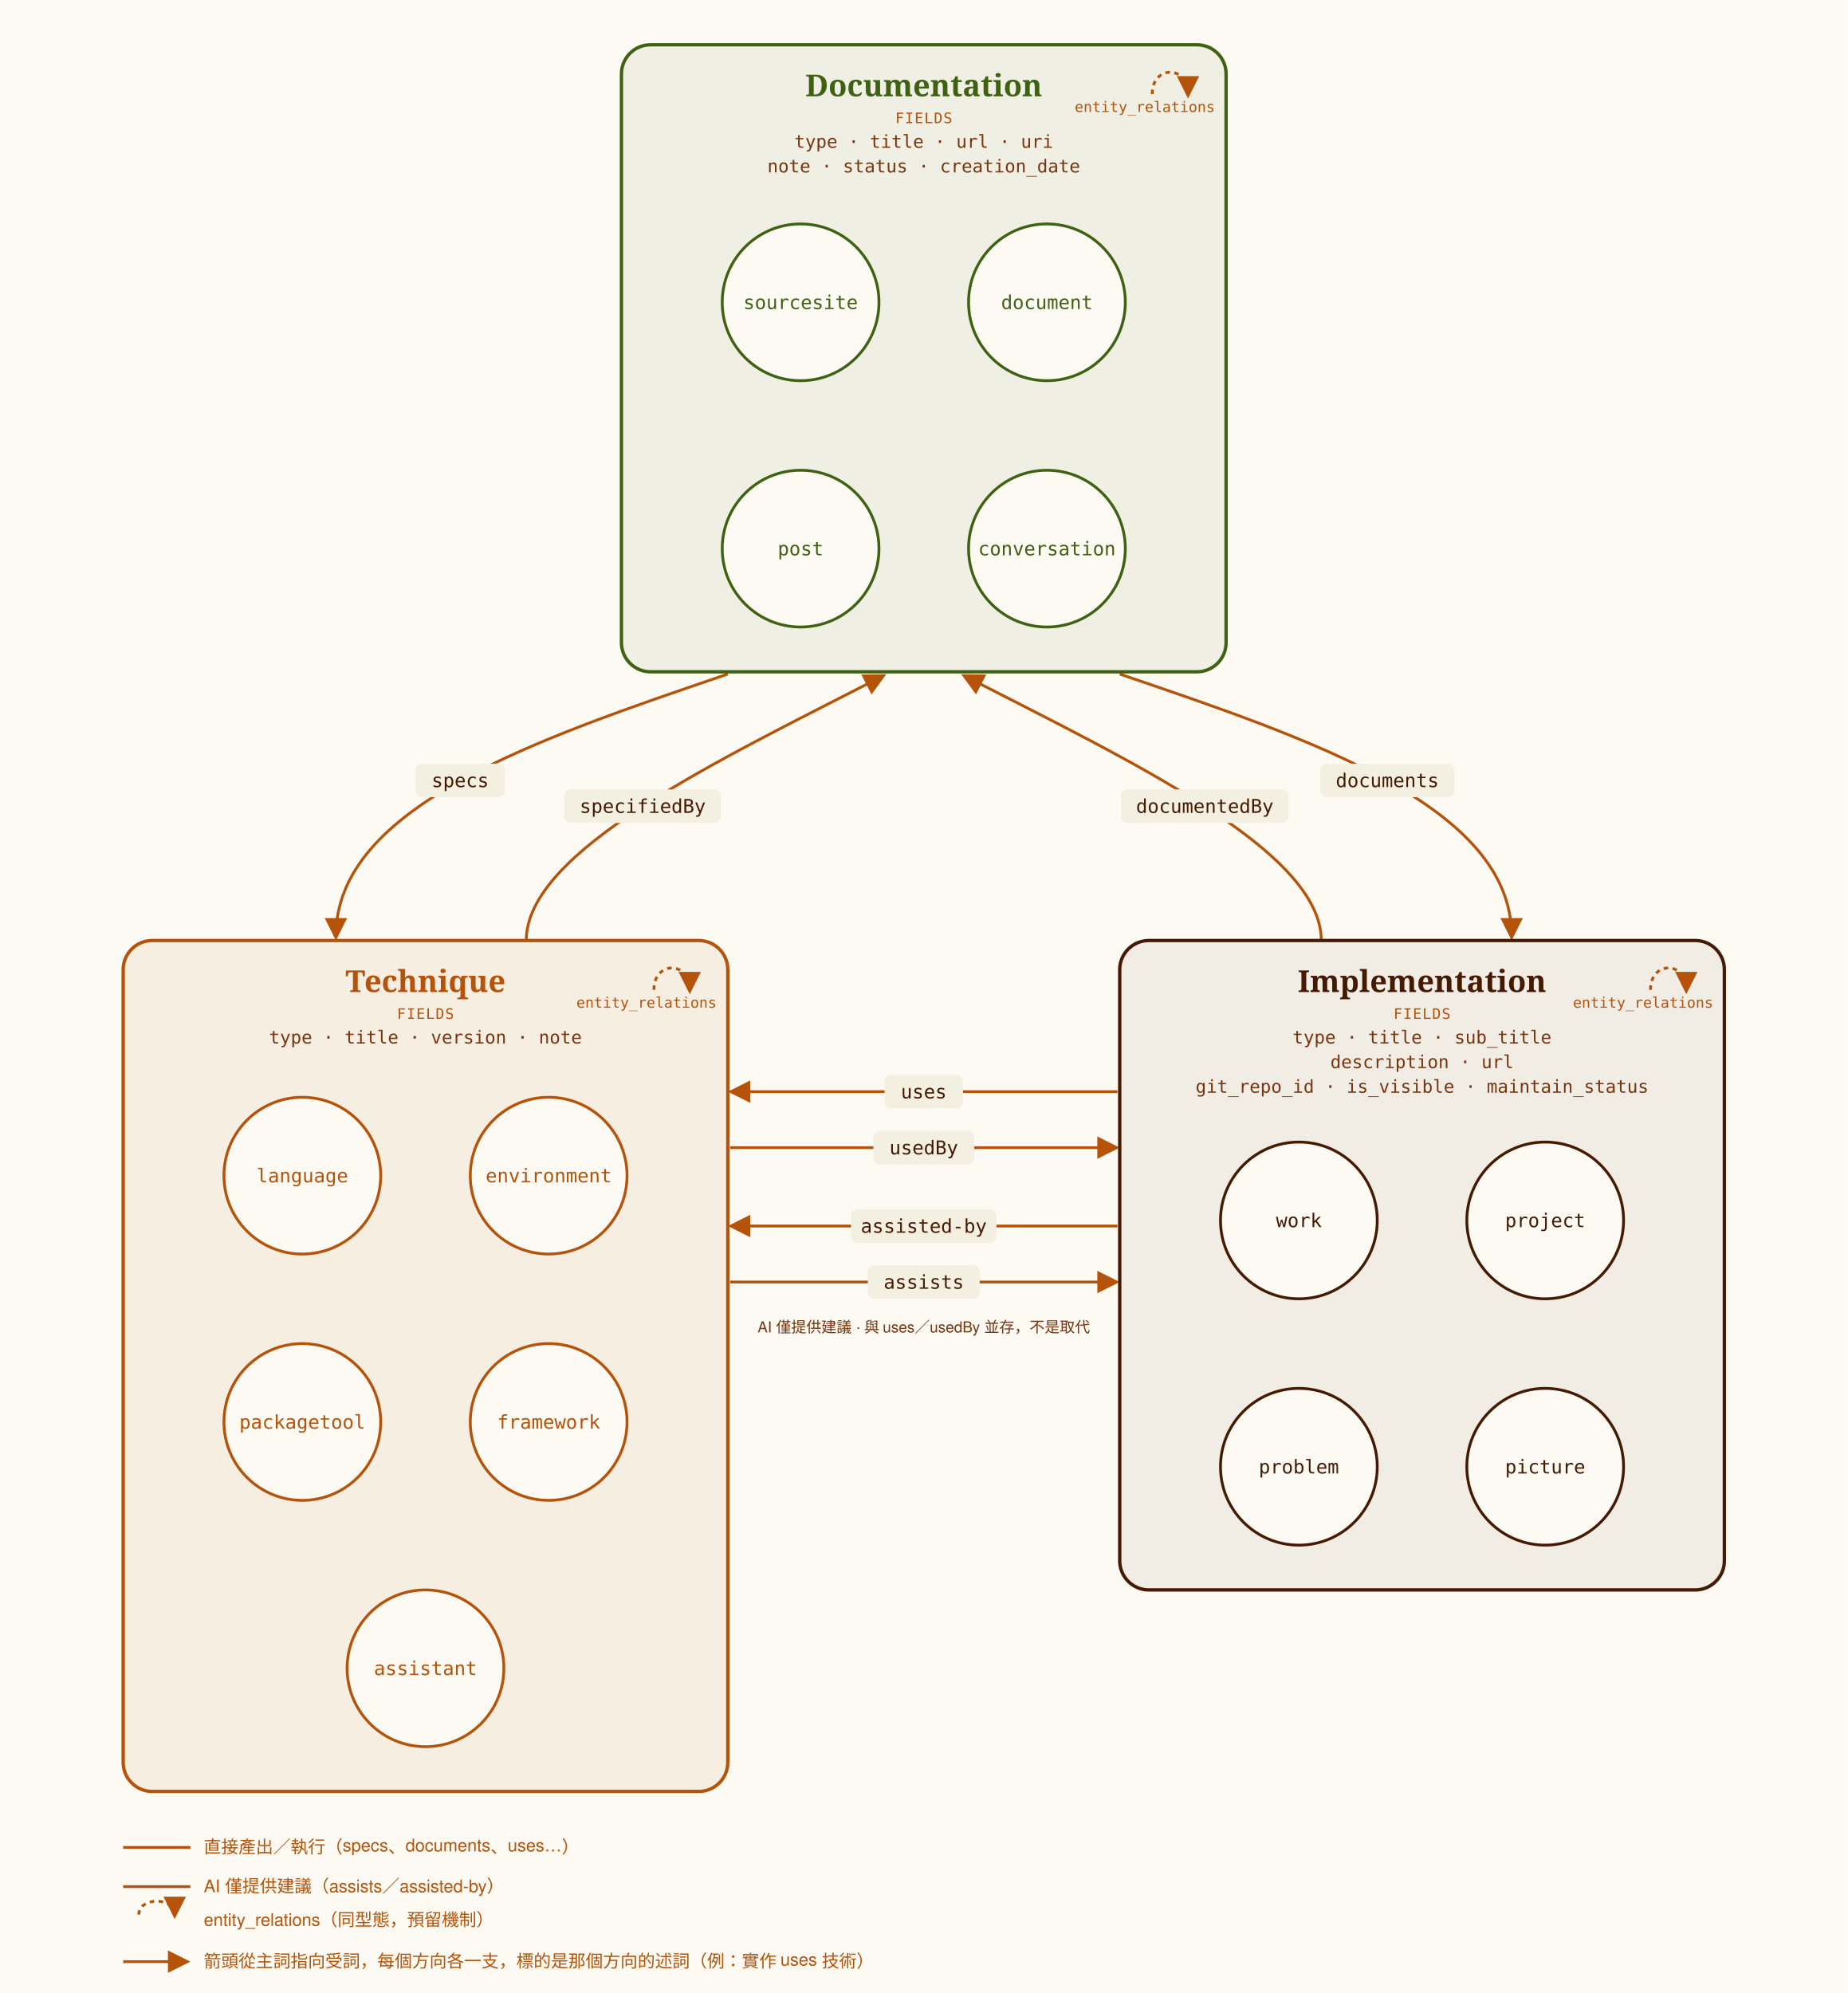
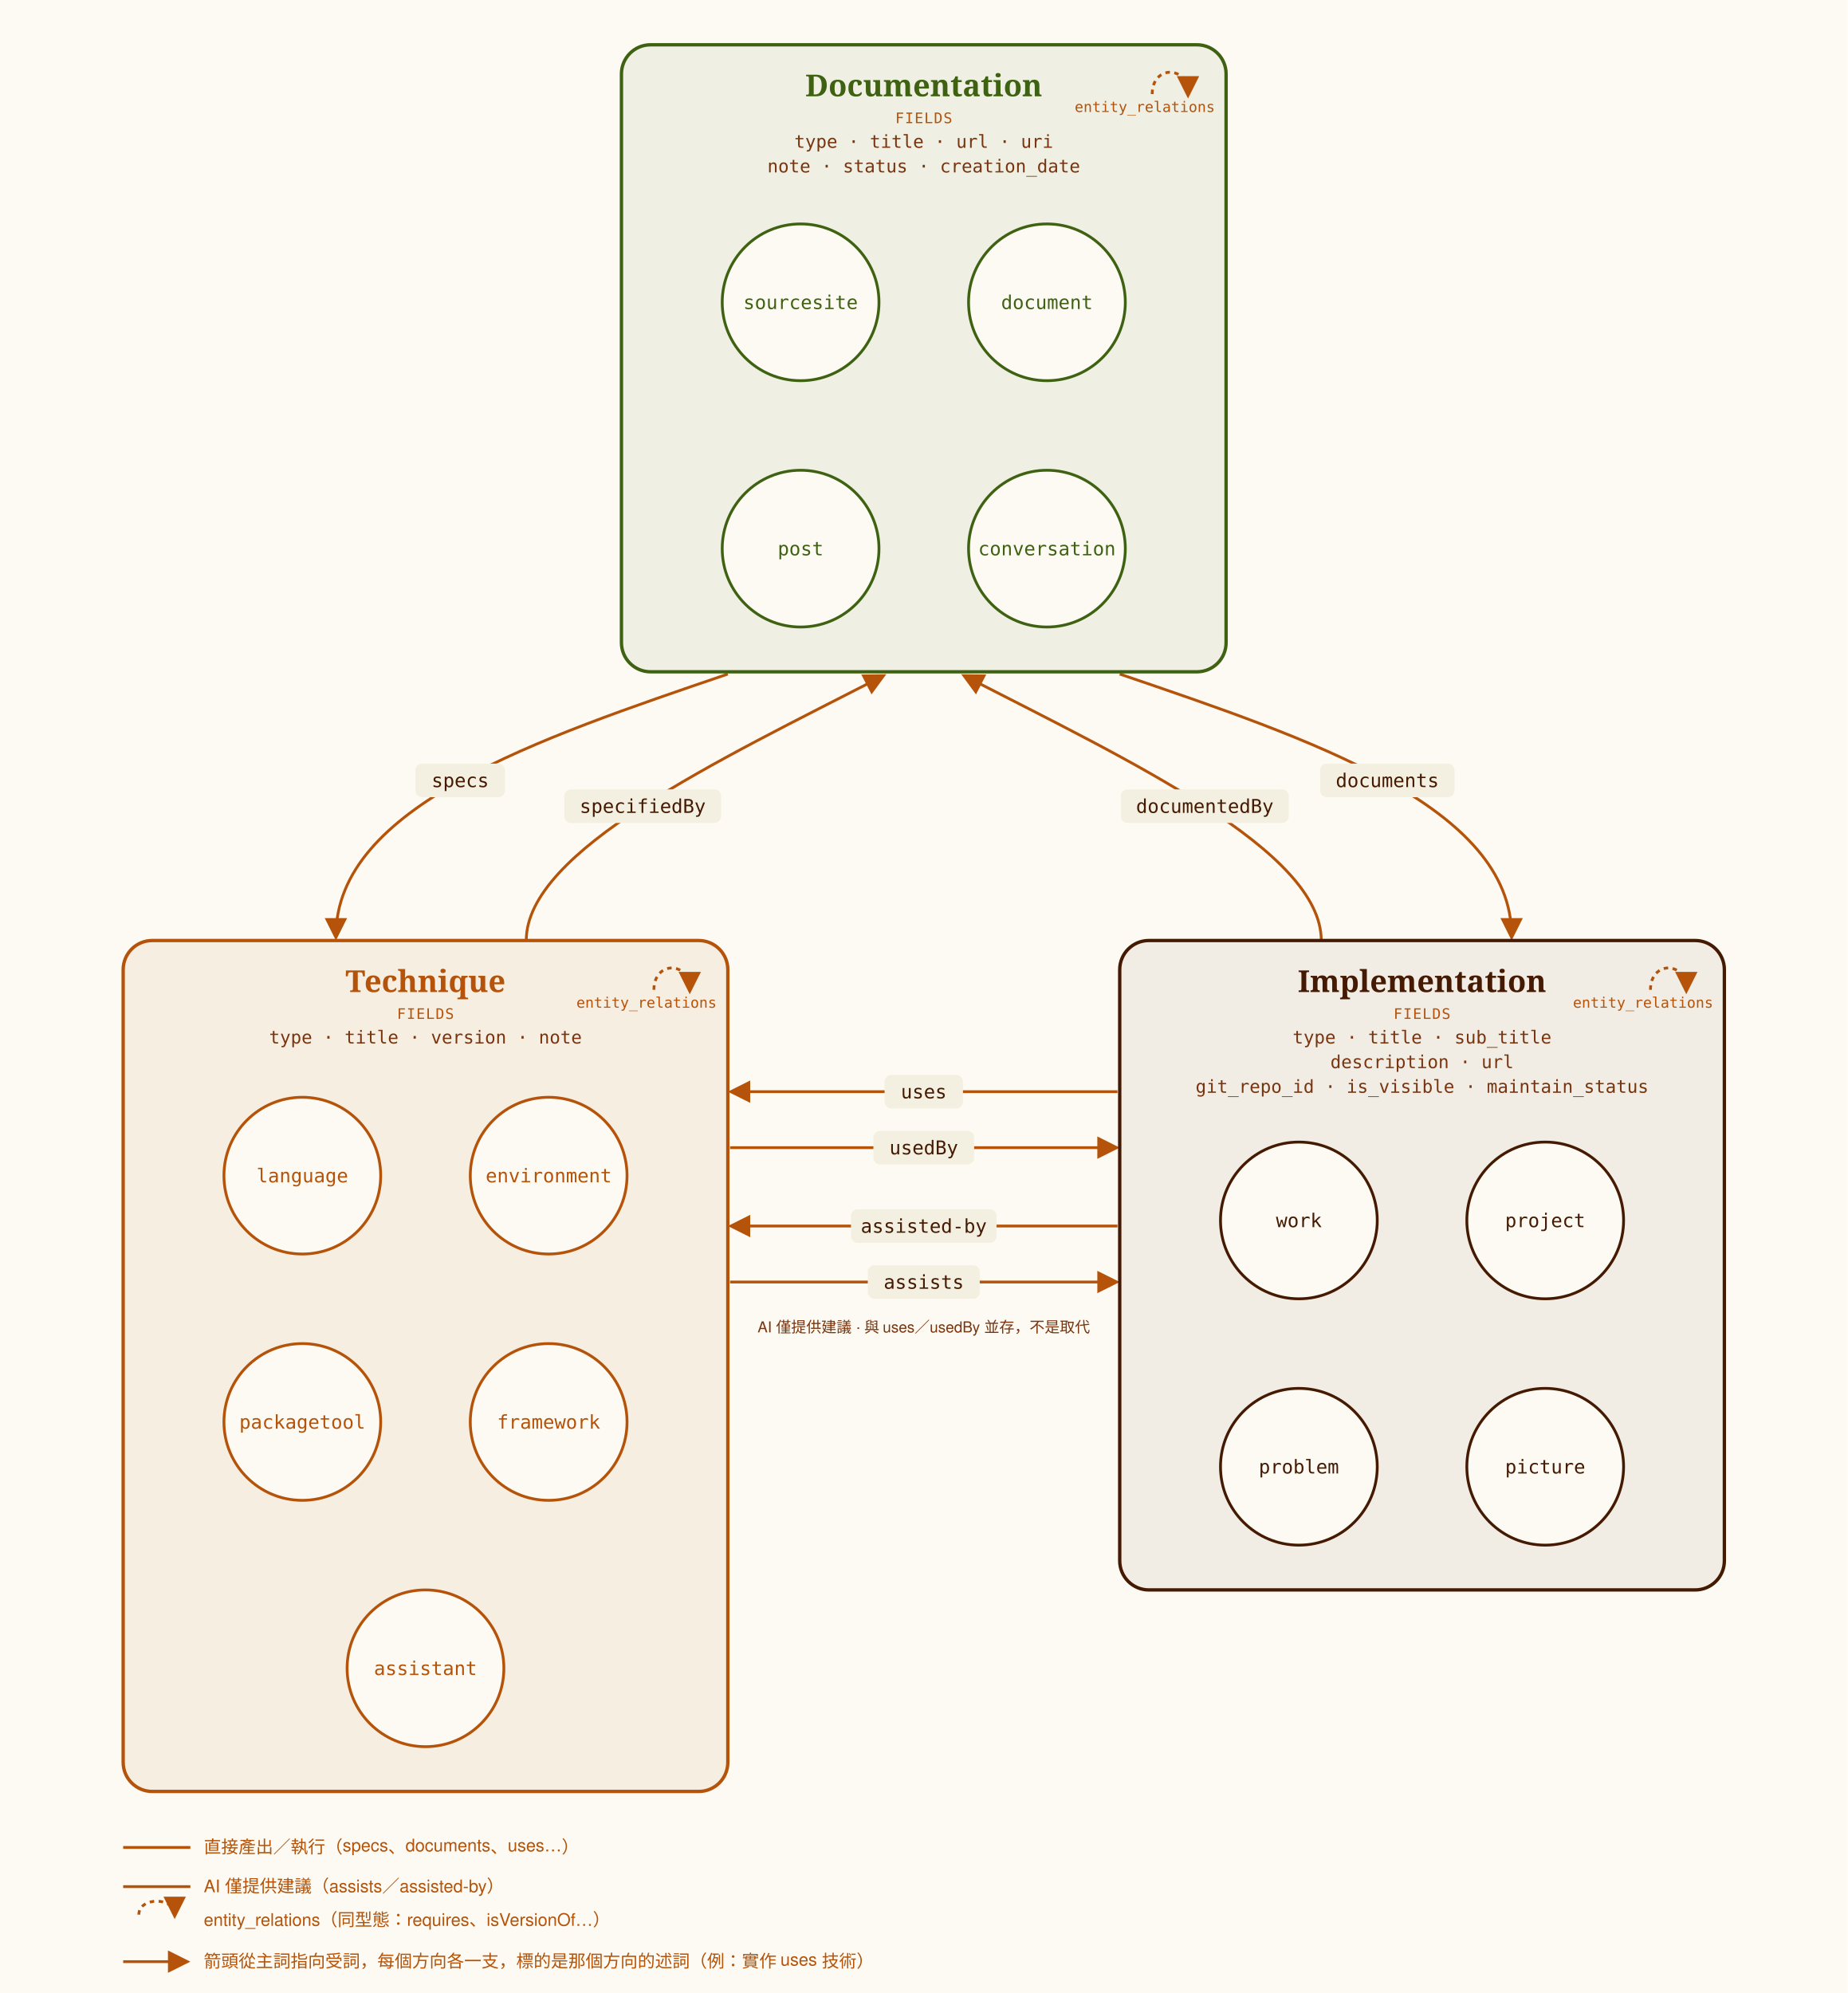
- <svg xmlns="http://www.w3.org/2000/svg" viewBox="0 0 1650 1780" width="1650" height="1780" role="img" aria-label="Documentation、Technique、Implementation 三個大類，各自底下有子類（Documentation 下有 sourcesite、document、post、conversation；Technique 下有 language、environment、packagetool、framework、assistant；Implementation 下有 work、project、problem、picture）。每個方向各一支單向箭頭，從主詞指向受詞：Documentation specs Technique、Technique specifiedBy Documentation；Documentation documents Implementation、Implementation documentedBy Documentation；Implementation uses Technique、Technique usedBy Implementation，代表技術或 AI 直接產出、執行成果；Implementation assisted-by Technique、Technique assists Implementation，代表 AI 只提供建議，與 uses／usedBy 並存的平輩謂語。三個大類各自右上角都標了 entity_relations 的小迴圈，代表這個 Model 也能透過 entity_relations 表跟自己同型態的另一筆紀錄建立關聯，這是目前預留、尚未 seed 具體謂語的機制。每條線在紀錄層級都掛著 relation_id，回指某一筆 Relation。">
+ <svg xmlns="http://www.w3.org/2000/svg" viewBox="0 0 1650 1780" width="1650" height="1780" role="img" aria-label="Documentation、Technique、Implementation 三個大類，各自底下有子類（Documentation 下有 sourcesite、document、post、conversation；Technique 下有 language、environment、packagetool、framework、assistant；Implementation 下有 work、project、problem、picture）。每個方向各一支單向箭頭，從主詞指向受詞：Documentation specs Technique、Technique specifiedBy Documentation；Documentation documents Implementation、Implementation documentedBy Documentation；Implementation uses Technique、Technique usedBy Implementation，代表技術或 AI 直接產出、執行成果；Implementation assisted-by Technique、Technique assists Implementation，代表 AI 只提供建議，與 uses／usedBy 並存的平輩謂語。三個大類各自右上角都標了 entity_relations 的小迴圈，代表這個 Model 也能透過 entity_relations 表跟自己同型態的另一筆紀錄建立關聯，例如 Technique 的 requires（框架需要語言）與 isVersionOf／hasVersion（Vue 3 是 Vue 的一個版本，2026-09-30 加入）。每條線在紀錄層級都掛著 relation_id，回指某一筆 Relation。">
  <style>
    text { font-family: Georgia, "Noto Serif TC", serif; }
    .box-doc  { fill: rgba(63,98,18,0.07);  stroke: #3f6212; }
    .box-tech { fill: rgba(180,83,9,0.07); stroke: #b45309; }
    .box-impl { fill: rgba(69,26,3,0.06); stroke: #451a03; }
    .title-doc  { fill: #3f6212; }
    .title-tech { fill: #b45309; }
    .title-impl { fill: #451a03; }
    .node       { fill: #fcfaf2; stroke-width: 2.5; }
    .node-doc   { stroke: #3f6212; }
    .node-tech  { stroke: #b45309; }
    .node-impl  { stroke: #451a03; }
    .node-label { font-family: "SFMono-Regular", Consolas, Menlo, monospace; font-size: 17px; font-weight: 500; text-anchor: middle; }
    .label-doc  { fill: #3f6212; }
    .label-tech { fill: #b45309; }
    .label-impl { fill: #451a03; }
    .title-text { font-family: Georgia, "Noto Serif TC", serif; font-weight: 700; font-size: 27px; text-anchor: middle; }
    .field-list { font-family: "SFMono-Regular", Consolas, Menlo, monospace; font-size: 16px; fill: #78350f; text-anchor: middle; }
    .field-head { font-family: "SFMono-Regular", Consolas, Menlo, monospace; font-size: 13px; fill: #b45309; letter-spacing: 0.06em; text-anchor: middle; }
    .edge        { fill: none; stroke: #b45309; stroke-width: 2.5; }
    .edge-assist { fill: none; stroke: #b45309; stroke-width: 2.5; }
    .edge-label  { font-family: "SFMono-Regular", Consolas, Menlo, monospace; font-size: 17px; font-weight: 500; text-anchor: middle; fill: #451a03; }
    .edge-label-bg { fill: #f4f0e1; }
    .meta-text  { font-family: Helvetica, Arial, "Noto Sans TC", sans-serif; font-size: 16px; fill: #78350f; }
    .tag-small  { font-family: "SFMono-Regular", Consolas, Menlo, monospace; font-size: 13px; fill: #b45309; }
    .legend { font-family: Helvetica, Arial, "Noto Sans TC", sans-serif; font-size: 15.5px; fill: #b45309; }
  </style>
  <rect width="1650" height="1780" fill="#fcfaf2" />
  <defs>
    <marker id="arrowMuted2" viewBox="0 0 10 10" refX="8" refY="5" markerWidth="8" markerHeight="8" orient="auto-start-reverse">
      <path d="M0,0 L10,5 L0,10 z" fill="#b45309" />
    </marker>
    <marker id="arrowAssist" viewBox="0 0 10 10" refX="8" refY="5" markerWidth="8" markerHeight="8" orient="auto-start-reverse">
      <path d="M0,0 L10,5 L0,10 z" fill="#b45309" />
    </marker>
  </defs>
  <path class="edge" d="M 650 602 C 480 660, 300 720, 300 836" marker-end="url(#arrowMuted2)" />
  <rect class="edge-label-bg" x="371" y="682" width="80" height="30" rx="6" />
  <text class="edge-label" x="411" y="703">specs</text>
  <path class="edge" d="M 470 840 C 470 760, 640 680, 788 604" marker-end="url(#arrowMuted2)" />
  <rect class="edge-label-bg" x="504" y="705" width="140" height="30" rx="6" />
  <text class="edge-label" x="574" y="726">specifiedBy</text>
  <path class="edge" d="M 1000 602 C 1170 660, 1350 720, 1350 836" marker-end="url(#arrowMuted2)" />
  <rect class="edge-label-bg" x="1179" y="682" width="120" height="30" rx="6" />
  <text class="edge-label" x="1239" y="703">documents</text>
  <path class="edge" d="M 1180 840 C 1180 760, 1010 680, 862 604" marker-end="url(#arrowMuted2)" />
  <rect class="edge-label-bg" x="1001" y="705" width="150" height="30" rx="6" />
  <text class="edge-label" x="1076" y="726">documentedBy</text>
  <path class="edge" d="M 998 975 L 654 975" marker-end="url(#arrowMuted2)" />
  <rect class="edge-label-bg" x="790" y="960" width="70" height="30" rx="6" />
  <text class="edge-label" x="825" y="981">uses</text>
  <path class="edge" d="M 652 1025 L 996 1025" marker-end="url(#arrowMuted2)" />
  <rect class="edge-label-bg" x="780" y="1010" width="90" height="30" rx="6" />
  <text class="edge-label" x="825" y="1031">usedBy</text>
  <path class="edge-assist" d="M 998 1095 L 654 1095" marker-end="url(#arrowAssist)" />
  <rect class="edge-label-bg" x="760" y="1080" width="130" height="30" rx="6" />
  <text class="edge-label" x="825" y="1101" fill="#b45309">assisted-by</text>
  <path class="edge-assist" d="M 652 1145 L 996 1145" marker-end="url(#arrowAssist)" />
  <rect class="edge-label-bg" x="775" y="1130" width="100" height="30" rx="6" />
  <text class="edge-label" x="825" y="1151" fill="#b45309">assists</text>
  <text class="meta-text" x="825" y="1190" text-anchor="middle" fill="#b45309" style="font-size:13.5px">AI 僅提供建議 · 與 uses／usedBy 並存，不是取代</text>
  <rect class="box-doc" x="555" y="40" width="540" height="560" rx="26" stroke-width="3" />
  <text class="title-text title-doc" x="825" y="86">Documentation</text>
  <path class="edge" stroke-dasharray="4 4" d="M 1029 84 C 1029 58, 1061 58, 1061 84" marker-end="url(#arrowMuted2)" />
  <text class="tag-small" x="1085" y="100" text-anchor="end">entity_relations</text>
  <text class="field-head" x="825" y="110">FIELDS</text>
  <text class="field-list" x="825" y="132">type · title · url · uri</text>
  <text class="field-list" x="825" y="154">note · status · creation_date</text>
  <circle class="node node-doc" cx="715" cy="270" r="70" />
  <text class="node-label label-doc" x="715" y="276">sourcesite</text>
  <circle class="node node-doc" cx="935" cy="270" r="70" />
  <text class="node-label label-doc" x="935" y="276">document</text>
  <circle class="node node-doc" cx="715" cy="490" r="70" />
  <text class="node-label label-doc" x="715" y="496">post</text>
  <circle class="node node-doc" cx="935" cy="490" r="70" />
  <text class="node-label label-doc" x="935" y="496">conversation</text>
  <rect class="box-tech" x="110" y="840" width="540" height="760" rx="26" stroke-width="3" />
  <text class="title-text title-tech" x="380" y="886">Technique</text>
  <path class="edge" stroke-dasharray="4 4" d="M 584 884 C 584 858, 616 858, 616 884" marker-end="url(#arrowMuted2)" />
  <text class="tag-small" x="640" y="900" text-anchor="end">entity_relations</text>
  <text class="field-head" x="380" y="910">FIELDS</text>
  <text class="field-list" x="380" y="932">type · title · version · note</text>
  <circle class="node node-tech" cx="270" cy="1050" r="70" />
  <text class="node-label label-tech" x="270" y="1056">language</text>
  <circle class="node node-tech" cx="490" cy="1050" r="70" />
  <text class="node-label label-tech" x="490" y="1056">environment</text>
  <circle class="node node-tech" cx="270" cy="1270" r="70" />
  <text class="node-label label-tech" x="270" y="1276">packagetool</text>
  <circle class="node node-tech" cx="490" cy="1270" r="70" />
  <text class="node-label label-tech" x="490" y="1276">framework</text>
  <circle class="node node-tech" cx="380" cy="1490" r="70" />
  <text class="node-label label-tech" x="380" y="1496">assistant</text>
  <rect class="box-impl" x="1000" y="840" width="540" height="580" rx="26" stroke-width="3" />
  <text class="title-text title-impl" x="1270" y="886">Implementation</text>
  <path class="edge" stroke-dasharray="4 4" d="M 1474 884 C 1474 858, 1506 858, 1506 884" marker-end="url(#arrowMuted2)" />
  <text class="tag-small" x="1530" y="900" text-anchor="end">entity_relations</text>
  <text class="field-head" x="1270" y="910">FIELDS</text>
  <text class="field-list" x="1270" y="932">type · title · sub_title</text>
  <text class="field-list" x="1270" y="954">description · url</text>
  <text class="field-list" x="1270" y="976">git_repo_id · is_visible · maintain_status</text>
  <circle class="node node-impl" cx="1160" cy="1090" r="70" />
  <text class="node-label label-impl" x="1160" y="1096">work</text>
  <circle class="node node-impl" cx="1380" cy="1090" r="70" />
  <text class="node-label label-impl" x="1380" y="1096">project</text>
  <circle class="node node-impl" cx="1160" cy="1310" r="70" />
  <text class="node-label label-impl" x="1160" y="1316">problem</text>
  <circle class="node node-impl" cx="1380" cy="1310" r="70" />
  <text class="node-label label-impl" x="1380" y="1316">picture</text>
  <line x1="110" y1="1650" x2="170" y2="1650" class="edge" />
  <text class="legend" x="182" y="1655">直接產出／執行（specs、documents、uses…）</text>
  <line x1="110" y1="1685" x2="170" y2="1685" class="edge-assist" />
  <text class="legend" x="182" y="1690">AI 僅提供建議（assists／assisted-by）</text>
  <path class="edge" stroke-dasharray="4 4" d="M 124 1710 C 124 1694, 156 1694, 156 1710" marker-end="url(#arrowMuted2)" />
-   <text class="legend" x="182" y="1720">entity_relations（同型態，預留機制）</text>
+   <text class="legend" x="182" y="1720">entity_relations（同型態：requires、isVersionOf…）</text>
  <line x1="110" y1="1752" x2="166" y2="1752" class="edge" marker-end="url(#arrowMuted2)" />
  <text class="legend" x="182" y="1757">箭頭從主詞指向受詞，每個方向各一支，標的是那個方向的述詞（例：實作 uses 技術）</text>
</svg>
